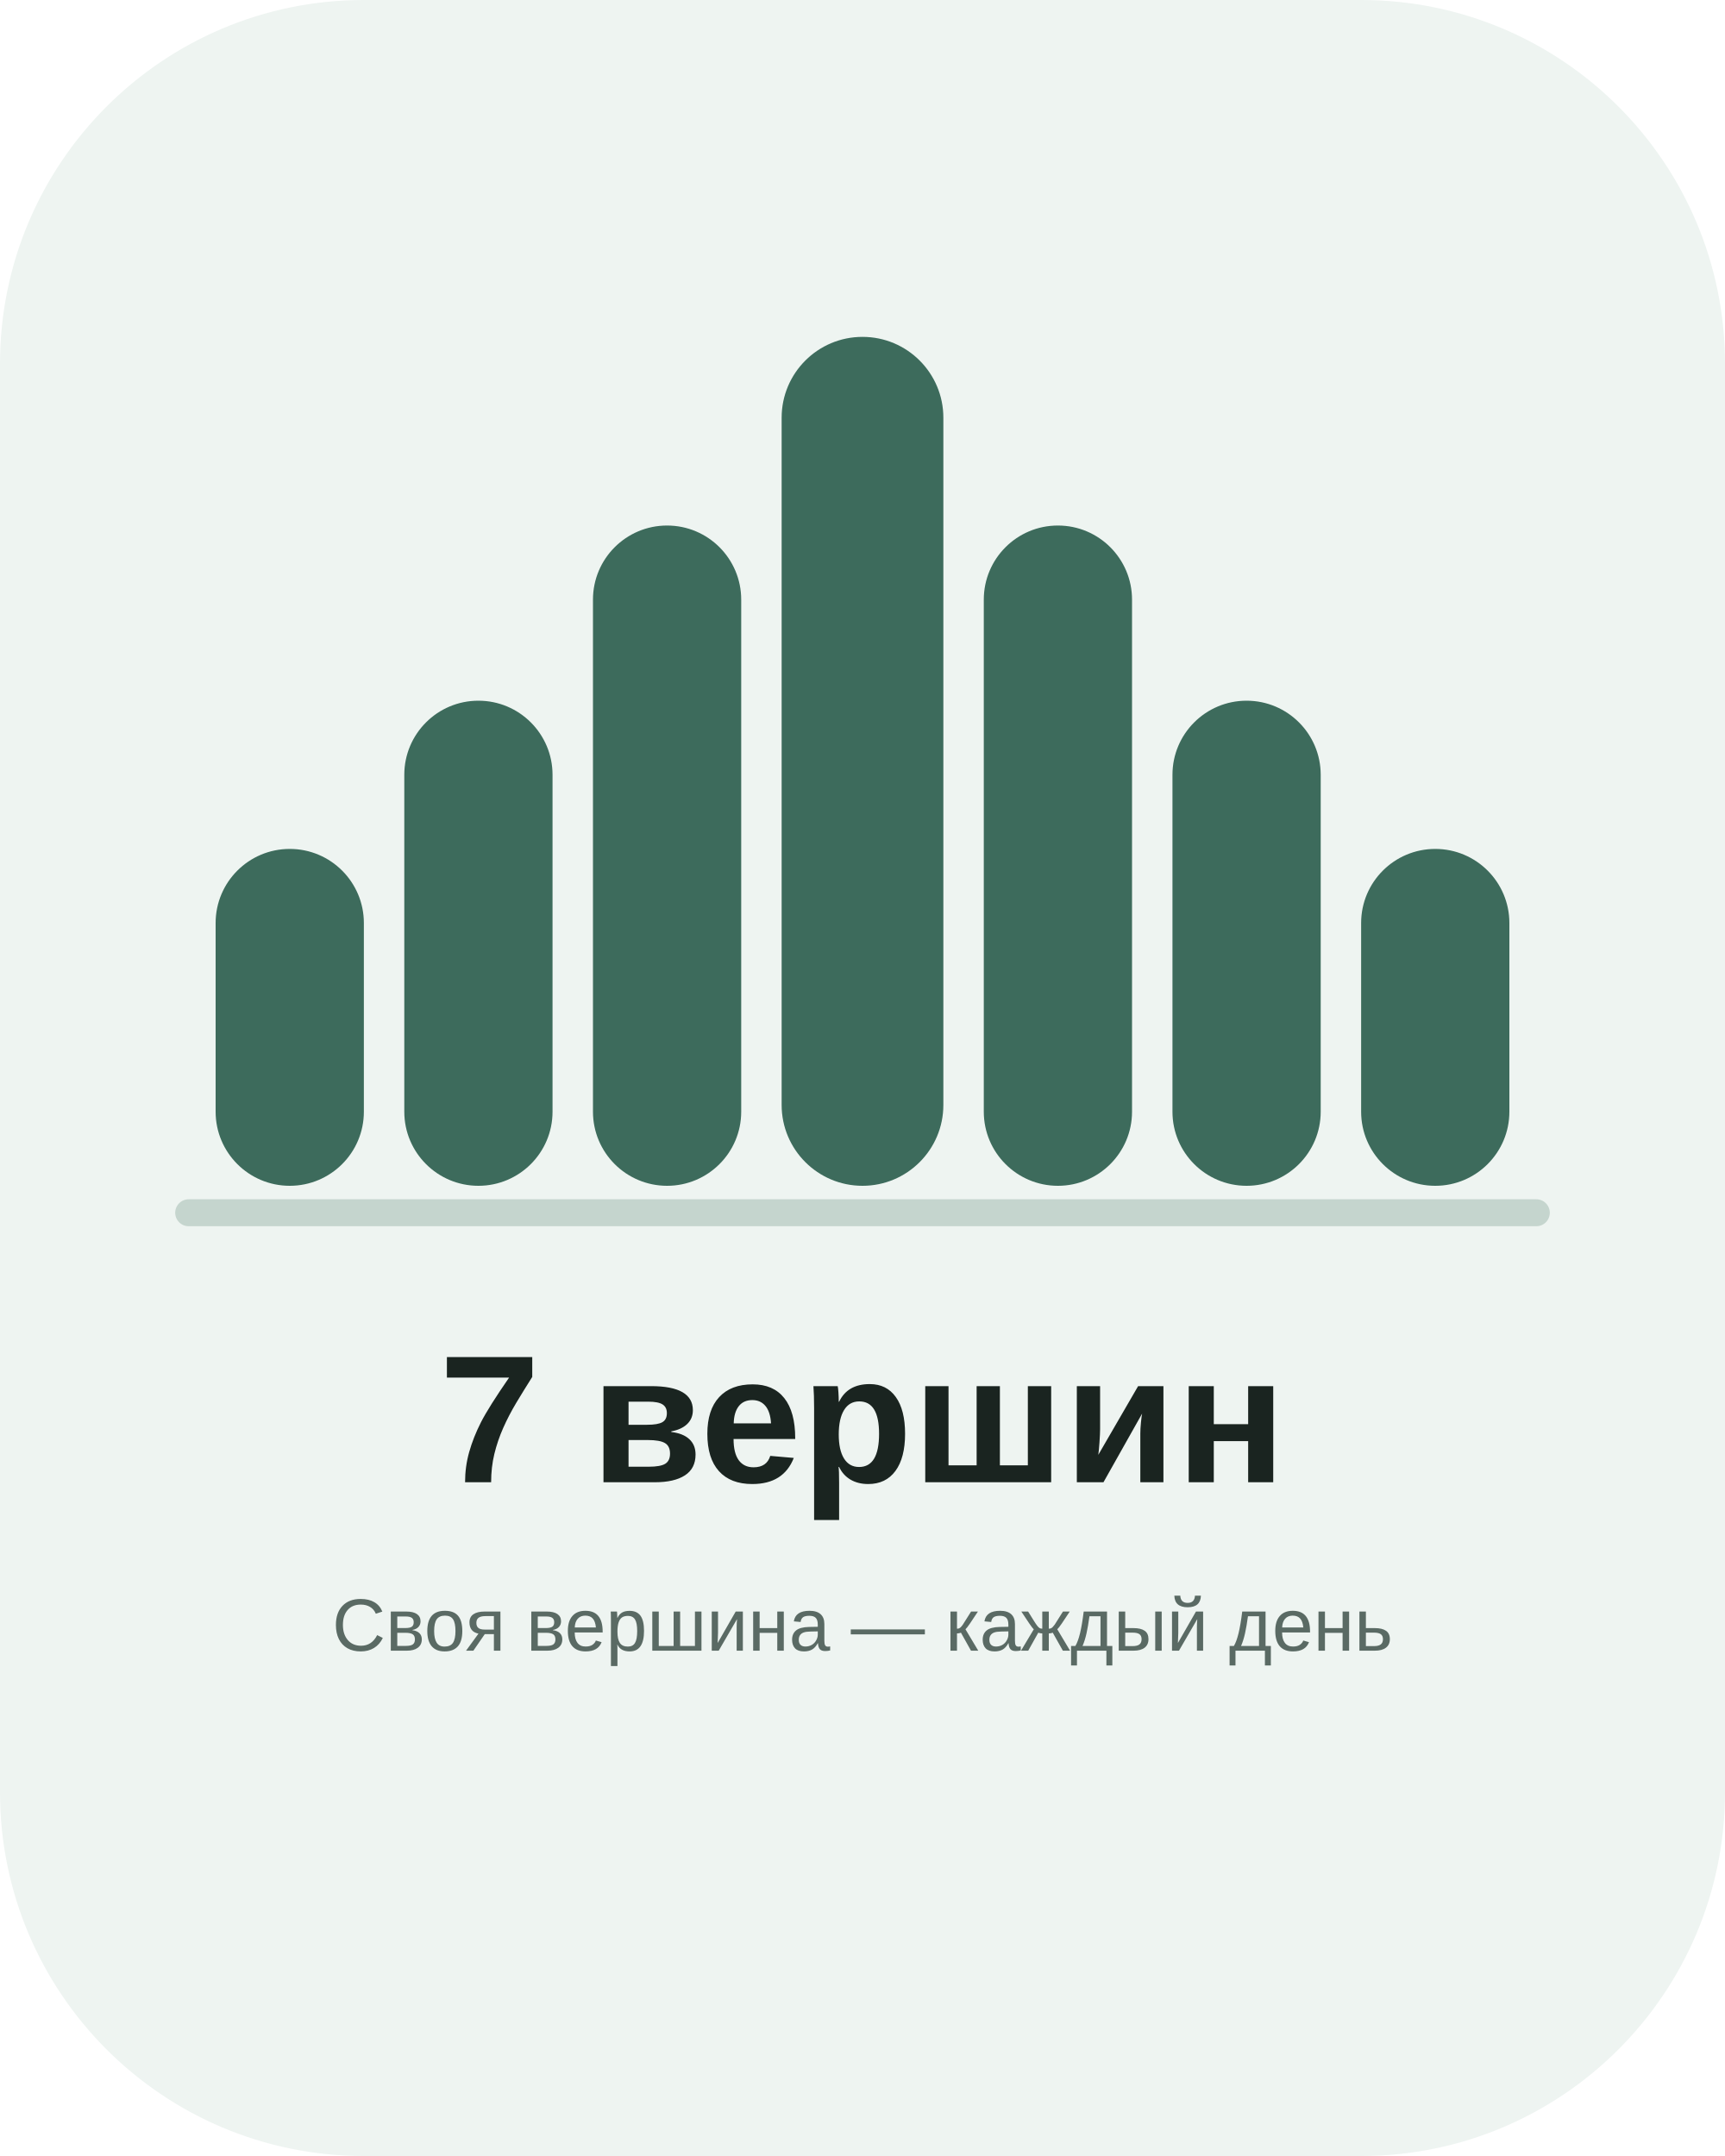
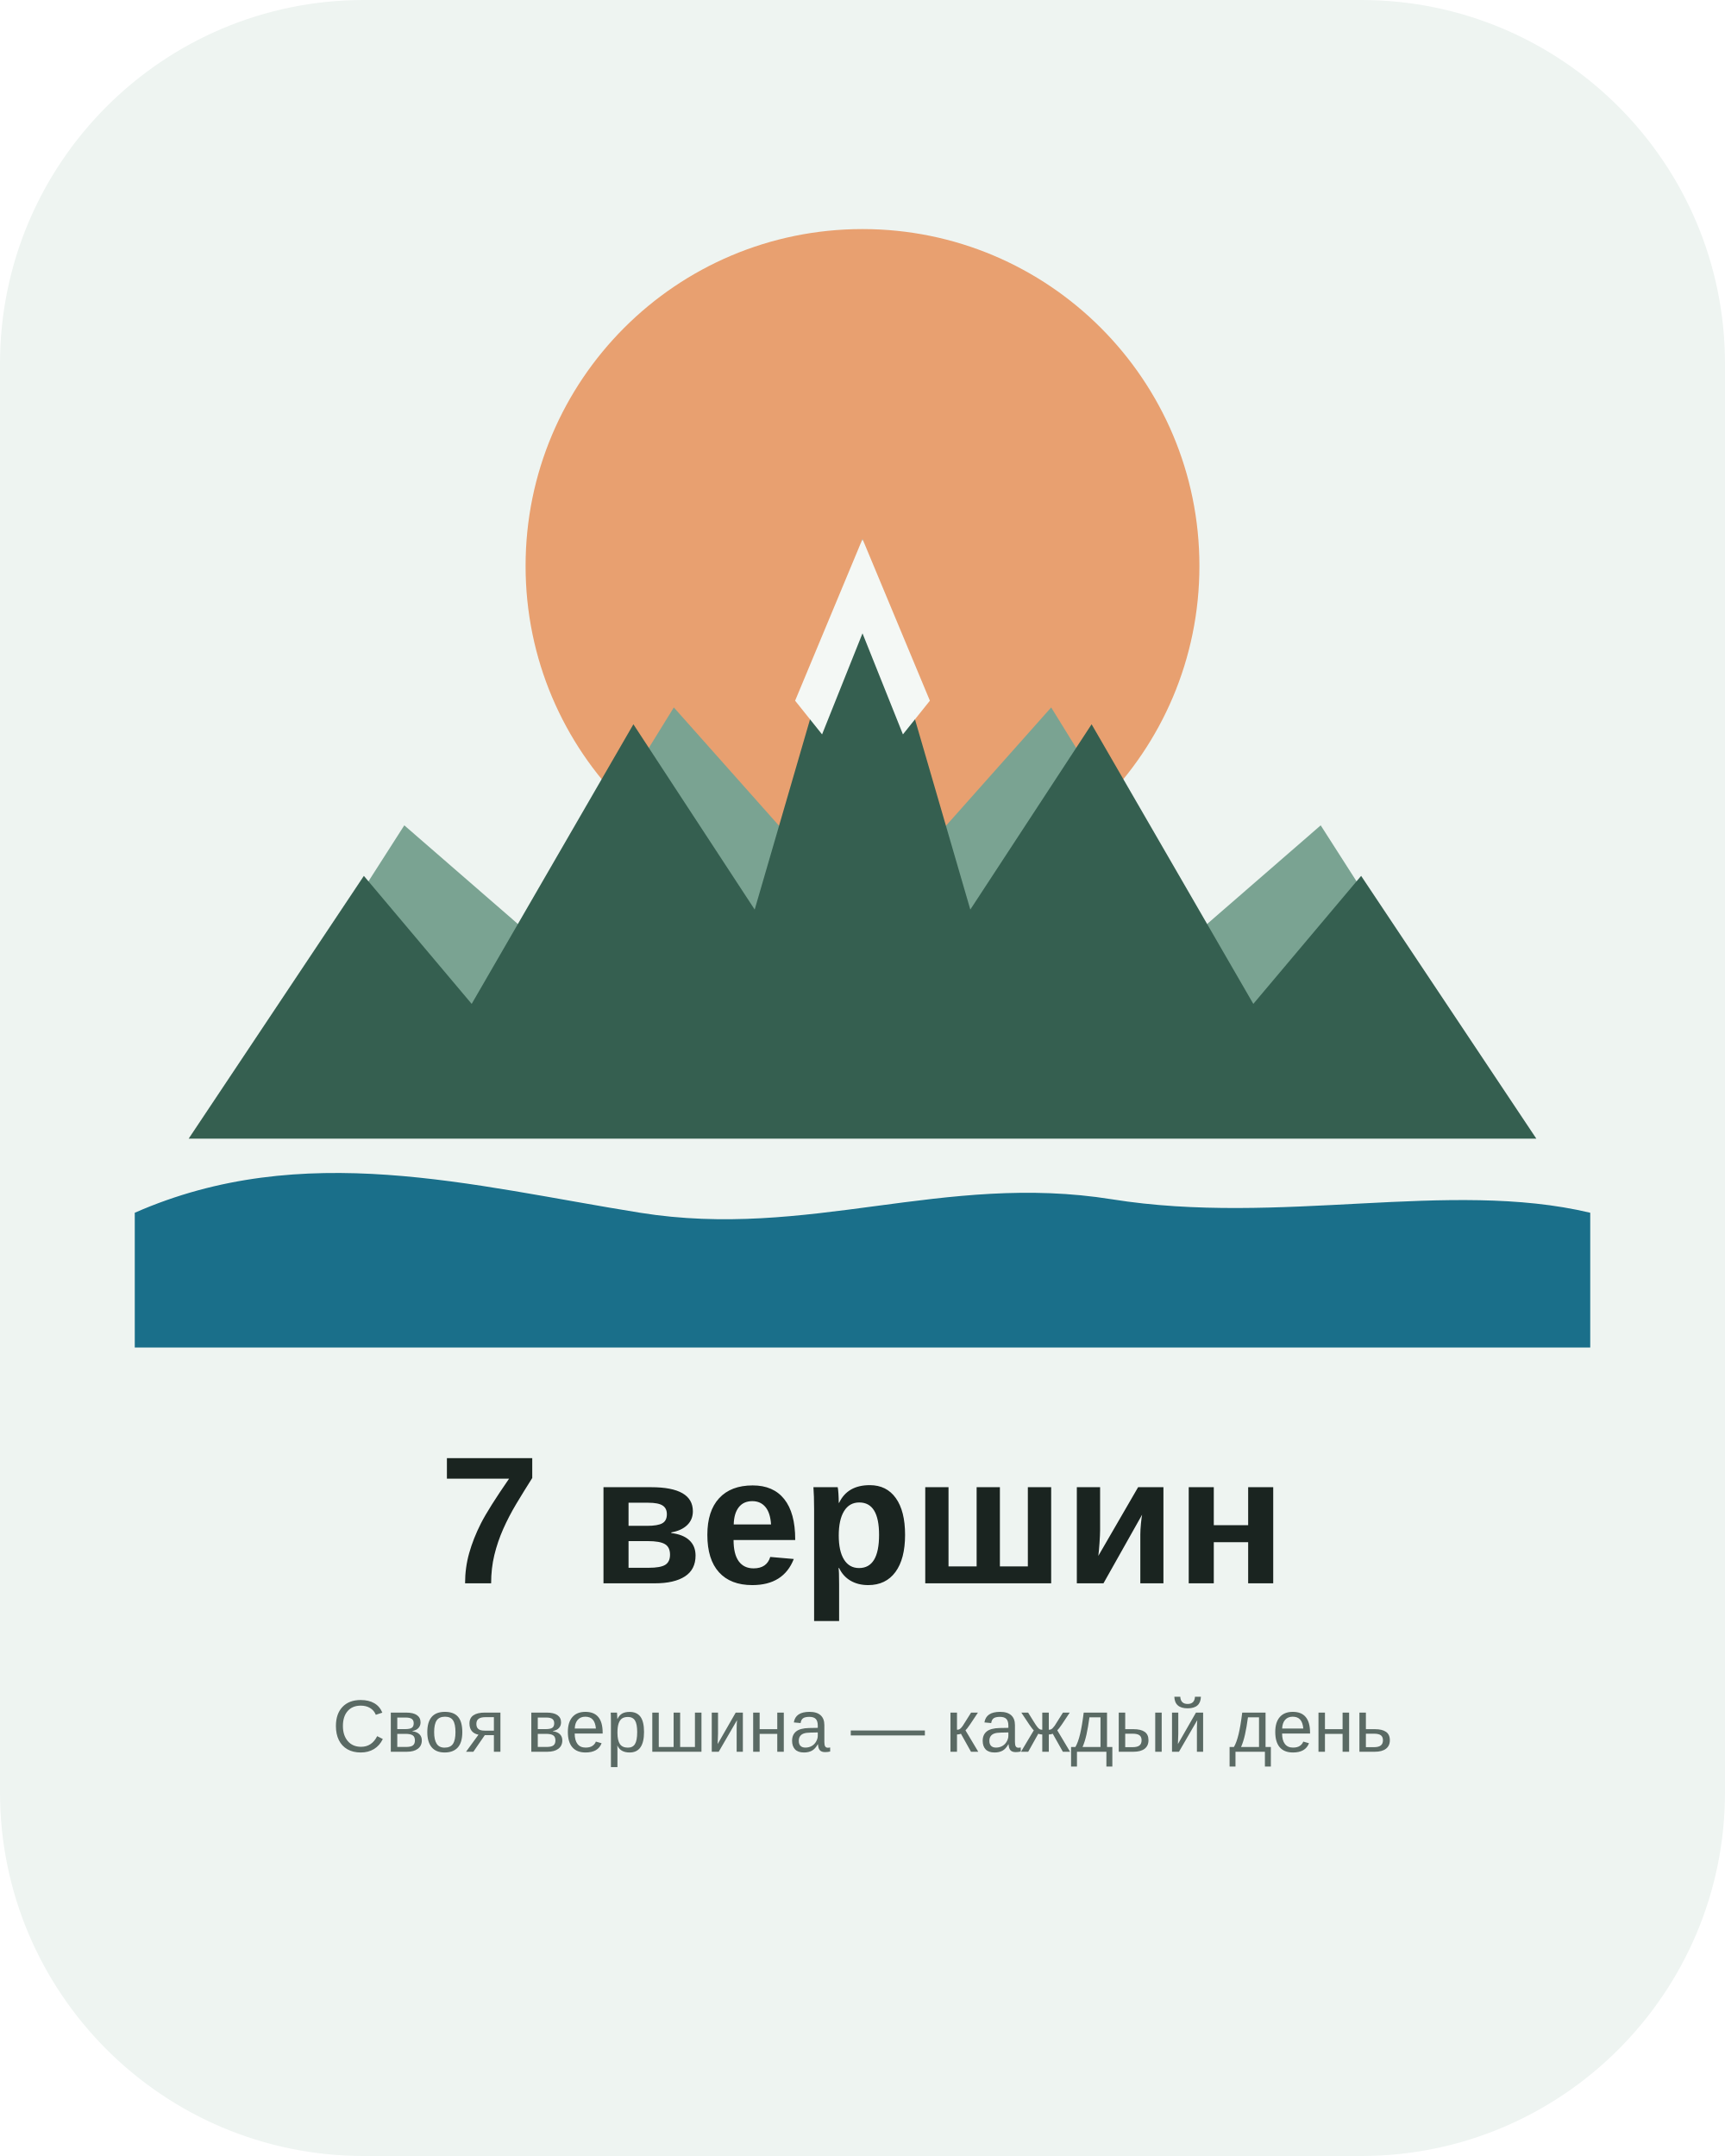
<svg xmlns="http://www.w3.org/2000/svg" viewBox="0 0 512 640">
  <rect width="512" height="640" rx="108" fill="#eef4f1" />
-   <g fill="#3d6b5c">
-     <rect x="64" y="252" width="44" height="100" rx="22" />
-     <rect x="120" y="208" width="44" height="144" rx="22" />
-     <rect x="176" y="156" width="44" height="196" rx="22" />
-     <rect x="232" y="100" width="48" height="252" rx="24" />
-     <rect x="292" y="156" width="44" height="196" rx="22" />
-     <rect x="348" y="208" width="44" height="144" rx="22" />
-     <rect x="404" y="252" width="44" height="100" rx="22" />
-   </g>
-   <path d="M56 360 H456" stroke="#c5d5ce" stroke-width="8" stroke-linecap="round" fill="none" />
-   <text x="256" y="440" text-anchor="middle" font-family="Arial, Helvetica, sans-serif" font-size="54" font-weight="700" fill="#1a2420">7 вершин</text>
-   <text x="256" y="490" text-anchor="middle" font-family="Arial, Helvetica, sans-serif" font-size="22" font-weight="500" fill="#5a6a64">Своя вершина — каждый день</text>
+   <circle cx="256" cy="168" r="100" fill="#e8a070" />
+   <path fill="#7aa392" d="M72 320 L120 245 L158 278 L200 210 L240 255 L256 190 L272 255 L312 210 L354 278 L392 245 L440 320 Z" />
+   <path fill="#355f50" d="M56 338 L108 260 L140 298 L188 215 L224 270 L256 160 L288 270 L324 215 L372 298 L404 260 L456 338 Z" />
+   <path fill="#f4f8f5" d="M236 208 L256 160 L276 208 L268 218 L256 188 L244 218 Z" />
+   <path fill="#1a6f8a" d="M40 360 C90 338 140 352 190 360 C240 368 280 348 330 356 C380 364 430 350 472 360 L472 400 L40 400 Z" />
+   <text x="256" y="470" text-anchor="middle" font-family="Arial, Helvetica, sans-serif" font-size="54" font-weight="700" fill="#1a2420">7 вершин</text>
+   <text x="256" y="520" text-anchor="middle" font-family="Arial, Helvetica, sans-serif" font-size="22" font-weight="500" fill="#5a6a64">Своя вершина — каждый день</text>
</svg>
